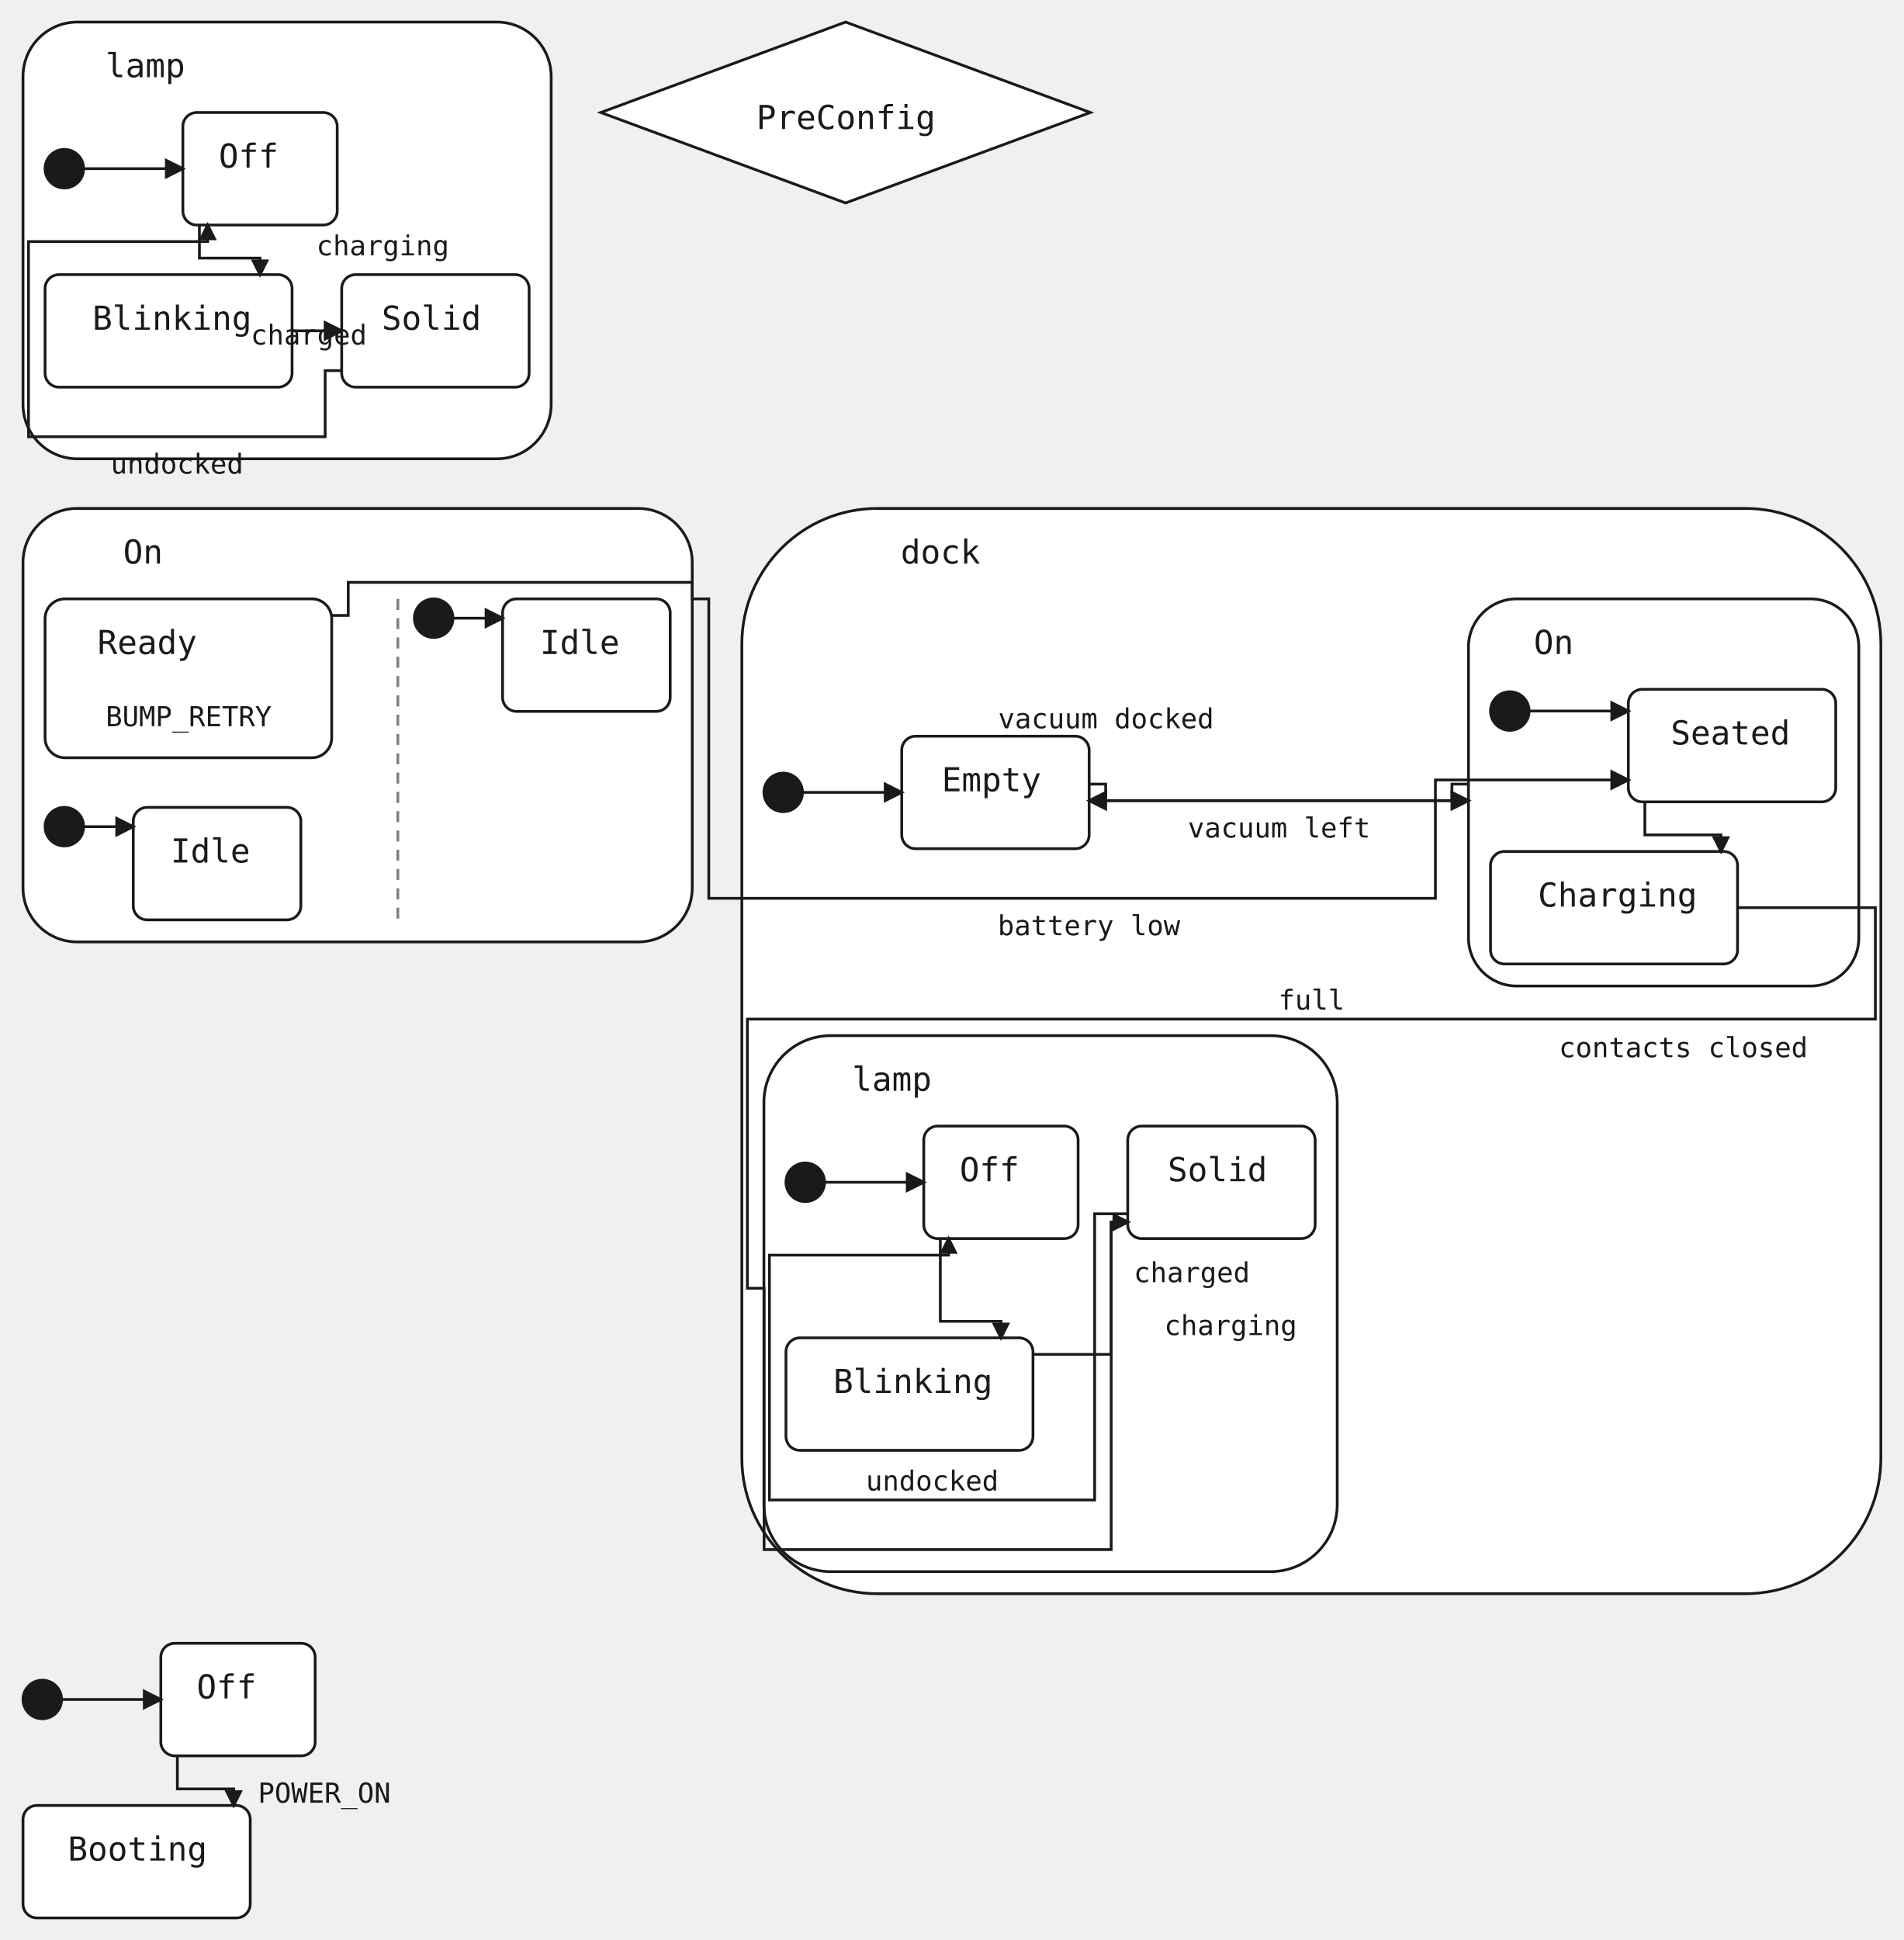
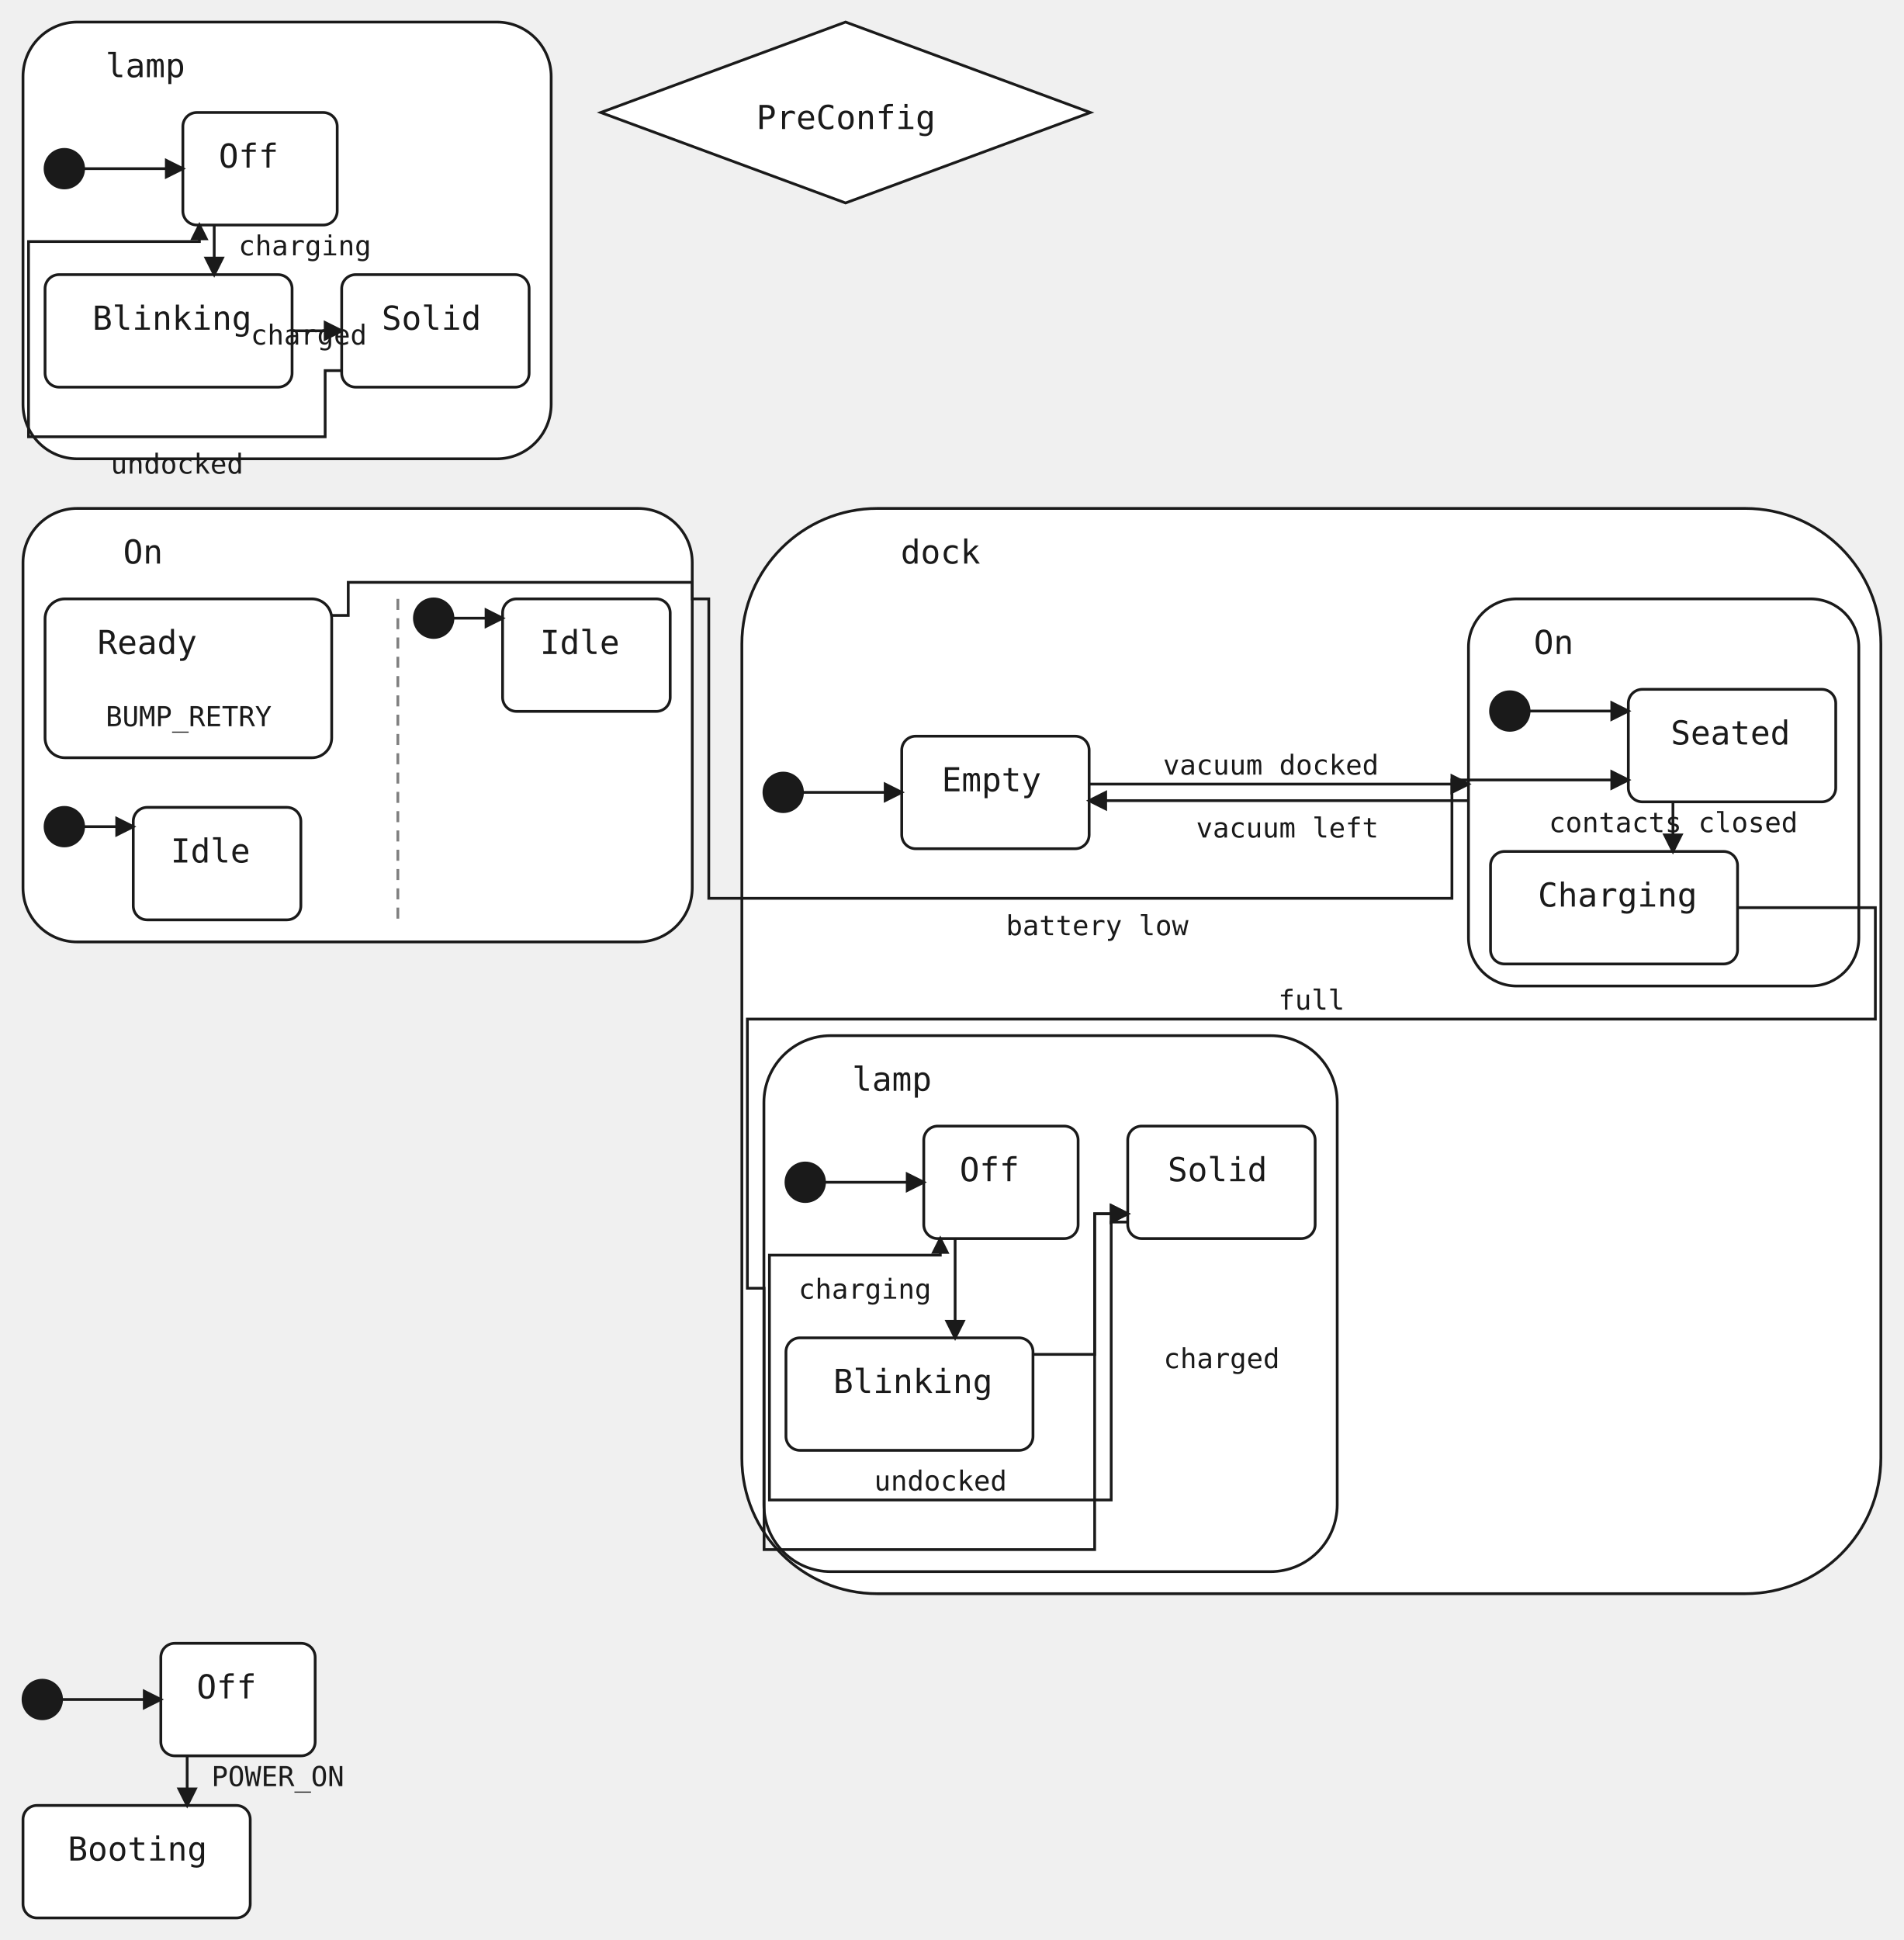
<svg xmlns="http://www.w3.org/2000/svg" width="691" height="704" viewBox="-128 -128 11041 11260">
  <style>text { font-family: "JetBrains Mono", monospace; font-kerning: none; }</style>
  <rect x="4173" y="2823" width="6612" height="6299" rx="787" fill="#ffffff" stroke="#1a1a1a" stroke-width="16" class="scav-state scav-id-0" />
  <rect x="0" y="0" width="3066" height="2535" rx="316" fill="#ffffff" stroke="#1a1a1a" stroke-width="16" class="scav-state scav-id-1" />
  <rect x="800" y="9410" width="896" height="653" rx="81" fill="#ffffff" stroke="#1a1a1a" stroke-width="16" class="scav-state scav-id-2" />
  <rect x="0" y="10351" width="1319" height="653" rx="81" fill="#ffffff" stroke="#1a1a1a" stroke-width="16" class="scav-state scav-id-3" />
  <rect x="0" y="2823" width="3885" height="2516" rx="314" fill="#ffffff" stroke="#1a1a1a" stroke-width="16" class="scav-state scav-id-5" />
  <rect x="640" y="4558" width="973" height="653" rx="81" fill="#ffffff" stroke="#1a1a1a" stroke-width="16" class="scav-state scav-id-6" />
  <rect x="128" y="3348" width="1664" height="922" rx="115" fill="#ffffff" stroke="#1a1a1a" stroke-width="16" class="scav-state scav-id-7" />
  <rect x="2784" y="3348" width="973" height="653" rx="81" fill="#ffffff" stroke="#1a1a1a" stroke-width="16" class="scav-state scav-id-8" />
  <rect x="4301" y="5883" width="3328" height="3111" rx="388" fill="#ffffff" stroke="#1a1a1a" stroke-width="16" class="scav-state scav-id-9" />
  <rect x="5101" y="4145" width="1088" height="653" rx="81" fill="#ffffff" stroke="#1a1a1a" stroke-width="16" class="scav-state scav-id-10" />
  <rect x="8391" y="3348" width="2266" height="2247" rx="280" fill="#ffffff" stroke="#1a1a1a" stroke-width="16" class="scav-state scav-id-11" />
  <rect x="9319" y="3873" width="1204" height="653" rx="81" fill="#ffffff" stroke="#1a1a1a" stroke-width="16" class="scav-state scav-id-12" />
  <rect x="8519" y="4814" width="1434" height="653" rx="81" fill="#ffffff" stroke="#1a1a1a" stroke-width="16" class="scav-state scav-id-13" />
  <rect x="928" y="525" width="896" height="653" rx="81" fill="#ffffff" stroke="#1a1a1a" stroke-width="16" class="scav-state scav-id-14" />
  <rect x="128" y="1466" width="1434" height="653" rx="81" fill="#ffffff" stroke="#1a1a1a" stroke-width="16" class="scav-state scav-id-15" />
  <rect x="1850" y="1466" width="1088" height="653" rx="81" fill="#ffffff" stroke="#1a1a1a" stroke-width="16" class="scav-state scav-id-16" />
  <rect x="5229" y="6408" width="896" height="653" rx="81" fill="#ffffff" stroke="#1a1a1a" stroke-width="16" class="scav-state scav-id-17" />
  <rect x="4429" y="7637" width="1434" height="653" rx="81" fill="#ffffff" stroke="#1a1a1a" stroke-width="16" class="scav-state scav-id-18" />
  <rect x="6413" y="6408" width="1088" height="653" rx="81" fill="#ffffff" stroke="#1a1a1a" stroke-width="16" class="scav-state scav-id-19" />
  <line x1="2176" y1="3348" x2="2176" y2="5211" fill="none" stroke="#808080" stroke-width="16" stroke-dasharray="64,48" class="scav-sub scav-id-2" />
  <polyline points="224,9736 704,9736" fill="none" stroke="#1a1a1a" stroke-width="16" class="scav-trans scav-id-0" />
-   <polyline points="896,10063 896,10255 1223,10255 1223,10303" fill="none" stroke="#1a1a1a" stroke-width="16" class="scav-trans scav-id-1" />
+   <polyline points="953,10063 953,10255" fill="none" stroke="#1a1a1a" stroke-width="16" class="scav-trans scav-id-1" />
  <polyline points="352,4670 544,4670" fill="none" stroke="#1a1a1a" stroke-width="16" class="scav-trans scav-id-2" />
-   <polyline points="1792,3444 1888,3444 1888,3252 3885,3252 3885,3348 3981,3348 3981,5086 4173,5086 8199,5086 8199,4399 8391,4399 9223,4399" fill="none" stroke="#1a1a1a" stroke-width="16" class="scav-trans scav-id-4" />
+   <polyline points="1792,3444 1888,3444 1888,3252 3885,3252 3885,3348 3981,3348 3981,5086 4173,5086 8295,5086 8295,4399 8391,4399 9223,4399" fill="none" stroke="#1a1a1a" stroke-width="16" class="scav-trans scav-id-4" />
  <polyline points="2496,3460 2688,3460" fill="none" stroke="#1a1a1a" stroke-width="16" class="scav-trans scav-id-5" />
  <polyline points="8743,3999 9223,3999" fill="none" stroke="#1a1a1a" stroke-width="16" class="scav-trans scav-id-6" />
-   <polyline points="9415,4526 9415,4718 9857,4718 9857,4766" fill="none" stroke="#1a1a1a" stroke-width="16" class="scav-trans scav-id-7" />
-   <polyline points="9953,5140 10657,5140 10753,5140 10753,5787 4205,5787 4205,7349 4301,7349 4302,7349 4302,8866 6317,8866 6317,6965 6365,6965" fill="none" stroke="#1a1a1a" stroke-width="16" class="scav-trans scav-id-8" />
+   <polyline points="9578,4526 9578,4718" fill="none" stroke="#1a1a1a" stroke-width="16" class="scav-trans scav-id-7" />
+   <polyline points="9953,5140 10657,5140 10753,5140 10753,5787 4205,5787 4205,7349 4301,7349 4302,7349 4302,8866 6221,8866 6221,6917 6317,6917" fill="none" stroke="#1a1a1a" stroke-width="16" class="scav-trans scav-id-8" />
  <polyline points="4525,4471 5005,4471" fill="none" stroke="#1a1a1a" stroke-width="16" class="scav-trans scav-id-9" />
-   <polyline points="6189,4423 6285,4423 6285,4519 8295,4519" fill="none" stroke="#1a1a1a" stroke-width="16" class="scav-trans scav-id-10" />
-   <polyline points="8391,4423 8295,4423 8295,4519 6285,4519" fill="none" stroke="#1a1a1a" stroke-width="16" class="scav-trans scav-id-11" />
+   <polyline points="6189,4423 8295,4423" fill="none" stroke="#1a1a1a" stroke-width="16" class="scav-trans scav-id-10" />
+   <polyline points="8391,4519 6285,4519" fill="none" stroke="#1a1a1a" stroke-width="16" class="scav-trans scav-id-11" />
  <polyline points="352,851 832,851" fill="none" stroke="#1a1a1a" stroke-width="16" class="scav-trans scav-id-12" />
-   <polyline points="1024,1178 1024,1370 1376,1370 1376,1418" fill="none" stroke="#1a1a1a" stroke-width="16" class="scav-trans scav-id-13" />
+   <polyline points="1110,1178 1110,1370" fill="none" stroke="#1a1a1a" stroke-width="16" class="scav-trans scav-id-13" />
  <polyline points="1562,1792 1754,1792" fill="none" stroke="#1a1a1a" stroke-width="16" class="scav-trans scav-id-14" />
-   <polyline points="1850,2023 1754,2023 1754,2407 32,2407 32,1274 1072,1274 1072,1226" fill="none" stroke="#1a1a1a" stroke-width="16" class="scav-trans scav-id-15" />
+   <polyline points="1850,2023 1754,2023 1754,2407 32,2407 32,1274 1024,1274 1024,1226" fill="none" stroke="#1a1a1a" stroke-width="16" class="scav-trans scav-id-15" />
  <polyline points="4653,6734 5133,6734" fill="none" stroke="#1a1a1a" stroke-width="16" class="scav-trans scav-id-16" />
-   <polyline points="5325,7061 5325,7541 5677,7541 5677,7589" fill="none" stroke="#1a1a1a" stroke-width="16" class="scav-trans scav-id-17" />
-   <polyline points="5863,7733 6317,7733 6317,6965 6365,6965" fill="none" stroke="#1a1a1a" stroke-width="16" class="scav-trans scav-id-18" />
-   <polyline points="6413,6917 6221,6917 6221,8578 4333,8578 4333,7157 5373,7157 5373,7109" fill="none" stroke="#1a1a1a" stroke-width="16" class="scav-trans scav-id-19" />
+   <polyline points="5411,7061 5411,7541" fill="none" stroke="#1a1a1a" stroke-width="16" class="scav-trans scav-id-17" />
+   <polyline points="5863,7733 6221,7733 6221,6917 6317,6917" fill="none" stroke="#1a1a1a" stroke-width="16" class="scav-trans scav-id-18" />
+   <polyline points="6413,6965 6317,6965 6317,8578 4333,8578 4333,7157 5325,7157 5325,7109" fill="none" stroke="#1a1a1a" stroke-width="16" class="scav-trans scav-id-19" />
  <polygon points="800,9736 704,9784 704,9688" fill="#1a1a1a" stroke="#1a1a1a" stroke-width="16" class="scav-trans scav-id-0" />
-   <polygon points="1223,10351 1183,10271 1263,10271" fill="#1a1a1a" stroke="#1a1a1a" stroke-width="16" class="scav-trans scav-id-1" />
+   <polygon points="953,10351 905,10255 1001,10255" fill="#1a1a1a" stroke="#1a1a1a" stroke-width="16" class="scav-trans scav-id-1" />
  <polygon points="640,4670 544,4718 544,4622" fill="#1a1a1a" stroke="#1a1a1a" stroke-width="16" class="scav-trans scav-id-2" />
  <polygon points="9319,4399 9223,4447 9223,4351" fill="#1a1a1a" stroke="#1a1a1a" stroke-width="16" class="scav-trans scav-id-4" />
  <polygon points="2784,3460 2688,3508 2688,3412" fill="#1a1a1a" stroke="#1a1a1a" stroke-width="16" class="scav-trans scav-id-5" />
  <polygon points="9319,3999 9223,4047 9223,3951" fill="#1a1a1a" stroke="#1a1a1a" stroke-width="16" class="scav-trans scav-id-6" />
-   <polygon points="9857,4814 9817,4734 9897,4734" fill="#1a1a1a" stroke="#1a1a1a" stroke-width="16" class="scav-trans scav-id-7" />
-   <polygon points="6413,6965 6333,7005 6333,6925" fill="#1a1a1a" stroke="#1a1a1a" stroke-width="16" class="scav-trans scav-id-8" />
+   <polygon points="9578,4814 9530,4718 9626,4718" fill="#1a1a1a" stroke="#1a1a1a" stroke-width="16" class="scav-trans scav-id-7" />
+   <polygon points="6413,6917 6317,6965 6317,6869" fill="#1a1a1a" stroke="#1a1a1a" stroke-width="16" class="scav-trans scav-id-8" />
  <polygon points="5101,4471 5005,4519 5005,4423" fill="#1a1a1a" stroke="#1a1a1a" stroke-width="16" class="scav-trans scav-id-9" />
-   <polygon points="8391,4519 8295,4567 8295,4471" fill="#1a1a1a" stroke="#1a1a1a" stroke-width="16" class="scav-trans scav-id-10" />
+   <polygon points="8391,4423 8295,4471 8295,4375" fill="#1a1a1a" stroke="#1a1a1a" stroke-width="16" class="scav-trans scav-id-10" />
  <polygon points="6189,4519 6285,4471 6285,4567" fill="#1a1a1a" stroke="#1a1a1a" stroke-width="16" class="scav-trans scav-id-11" />
  <polygon points="928,851 832,899 832,803" fill="#1a1a1a" stroke="#1a1a1a" stroke-width="16" class="scav-trans scav-id-12" />
-   <polygon points="1376,1466 1336,1386 1416,1386" fill="#1a1a1a" stroke="#1a1a1a" stroke-width="16" class="scav-trans scav-id-13" />
+   <polygon points="1110,1466 1062,1370 1158,1370" fill="#1a1a1a" stroke="#1a1a1a" stroke-width="16" class="scav-trans scav-id-13" />
  <polygon points="1850,1792 1754,1840 1754,1744" fill="#1a1a1a" stroke="#1a1a1a" stroke-width="16" class="scav-trans scav-id-14" />
-   <polygon points="1072,1178 1112,1258 1032,1258" fill="#1a1a1a" stroke="#1a1a1a" stroke-width="16" class="scav-trans scav-id-15" />
+   <polygon points="1024,1178 1064,1258 984,1258" fill="#1a1a1a" stroke="#1a1a1a" stroke-width="16" class="scav-trans scav-id-15" />
  <polygon points="5229,6734 5133,6782 5133,6686" fill="#1a1a1a" stroke="#1a1a1a" stroke-width="16" class="scav-trans scav-id-16" />
-   <polygon points="5677,7637 5637,7557 5717,7557" fill="#1a1a1a" stroke="#1a1a1a" stroke-width="16" class="scav-trans scav-id-17" />
-   <polygon points="6413,6965 6333,7005 6333,6925" fill="#1a1a1a" stroke="#1a1a1a" stroke-width="16" class="scav-trans scav-id-18" />
-   <polygon points="5373,7061 5413,7141 5333,7141" fill="#1a1a1a" stroke="#1a1a1a" stroke-width="16" class="scav-trans scav-id-19" />
+   <polygon points="5411,7637 5363,7541 5459,7541" fill="#1a1a1a" stroke="#1a1a1a" stroke-width="16" class="scav-trans scav-id-17" />
+   <polygon points="6413,6917 6317,6965 6317,6869" fill="#1a1a1a" stroke="#1a1a1a" stroke-width="16" class="scav-trans scav-id-18" />
+   <polygon points="5325,7061 5365,7141 5285,7141" fill="#1a1a1a" stroke="#1a1a1a" stroke-width="16" class="scav-trans scav-id-19" />
  <polygon points="4775,0 6196,525 4775,1050 3354,525" fill="#ffffff" stroke="#1a1a1a" stroke-width="16" class="scav-state scav-id-4" />
-   <text x="1364" y="10335" font-size="160" textLength="768" lengthAdjust="spacing" fill="#1a1a1a" class="scav-trans scav-id-1">POWER_ON</text>
+   <text x="1094" y="10239" font-size="160" textLength="768" lengthAdjust="spacing" fill="#1a1a1a" class="scav-trans scav-id-1">POWER_ON</text>
  <text x="480" y="4087" font-size="160" textLength="960" lengthAdjust="spacing" fill="#1a1a1a" class="scav-trans scav-id-3">BUMP_RETRY</text>
-   <text x="5658" y="5300" font-size="160" textLength="1056" lengthAdjust="spacing" fill="#1a1a1a" class="scav-trans scav-id-4">battery low</text>
-   <text x="8916" y="6008" font-size="160" textLength="1440" lengthAdjust="spacing" fill="#1a1a1a" class="scav-trans scav-id-7">contacts closed</text>
+   <text x="5706" y="5300" font-size="160" textLength="1056" lengthAdjust="spacing" fill="#1a1a1a" class="scav-trans scav-id-4">battery low</text>
+   <text x="8858" y="4702" font-size="160" textLength="1440" lengthAdjust="spacing" fill="#1a1a1a" class="scav-trans scav-id-7">contacts closed</text>
  <text x="7287" y="5732" font-size="160" textLength="384" lengthAdjust="spacing" fill="#1a1a1a" class="scav-trans scav-id-8">full</text>
-   <text x="5661" y="4099" font-size="160" textLength="1248" lengthAdjust="spacing" fill="#1a1a1a" class="scav-trans scav-id-10">vacuum docked</text>
-   <text x="6762" y="4733" font-size="160" textLength="1056" lengthAdjust="spacing" fill="#1a1a1a" class="scav-trans scav-id-11">vacuum left</text>
-   <text x="1703" y="1354" font-size="160" textLength="768" lengthAdjust="spacing" fill="#1a1a1a" class="scav-trans scav-id-13">charging</text>
+   <text x="6618" y="4368" font-size="160" textLength="1248" lengthAdjust="spacing" fill="#1a1a1a" class="scav-trans scav-id-10">vacuum docked</text>
+   <text x="6810" y="4733" font-size="160" textLength="1056" lengthAdjust="spacing" fill="#1a1a1a" class="scav-trans scav-id-11">vacuum left</text>
+   <text x="1251" y="1354" font-size="160" textLength="768" lengthAdjust="spacing" fill="#1a1a1a" class="scav-trans scav-id-13">charging</text>
  <text x="1322" y="1872" font-size="160" textLength="672" lengthAdjust="spacing" fill="#1a1a1a" class="scav-trans scav-id-14">charged</text>
  <text x="509" y="2621" font-size="160" textLength="768" lengthAdjust="spacing" fill="#1a1a1a" class="scav-trans scav-id-15">undocked</text>
-   <text x="6625" y="7621" font-size="160" textLength="768" lengthAdjust="spacing" fill="#1a1a1a" class="scav-trans scav-id-17">charging</text>
-   <text x="6448" y="7314" font-size="160" textLength="672" lengthAdjust="spacing" fill="#1a1a1a" class="scav-trans scav-id-18">charged</text>
-   <text x="4893" y="8523" font-size="160" textLength="768" lengthAdjust="spacing" fill="#1a1a1a" class="scav-trans scav-id-19">undocked</text>
+   <text x="4502" y="7410" font-size="160" textLength="768" lengthAdjust="spacing" fill="#1a1a1a" class="scav-trans scav-id-17">charging</text>
+   <text x="6621" y="7813" font-size="160" textLength="672" lengthAdjust="spacing" fill="#1a1a1a" class="scav-trans scav-id-18">charged</text>
+   <text x="4941" y="8523" font-size="160" textLength="768" lengthAdjust="spacing" fill="#1a1a1a" class="scav-trans scav-id-19">undocked</text>
  <text x="5095" y="3143" font-size="192" textLength="461" lengthAdjust="spacing" fill="#1a1a1a" class="scav-state scav-id-0">dock</text>
  <text x="479" y="320" font-size="192" textLength="461" lengthAdjust="spacing" fill="#1a1a1a" class="scav-state scav-id-1">lamp</text>
  <text x="1008" y="9730" font-size="192" textLength="346" lengthAdjust="spacing" fill="#1a1a1a" class="scav-state scav-id-2">Off</text>
  <text x="260" y="10671" font-size="192" textLength="807" lengthAdjust="spacing" fill="#1a1a1a" class="scav-state scav-id-3">Booting</text>
  <text x="4257" y="621" font-size="192" textLength="1037" lengthAdjust="spacing" fill="#1a1a1a" class="scav-state scav-id-4">PreConfig</text>
  <text x="581" y="3143" font-size="192" textLength="231" lengthAdjust="spacing" fill="#1a1a1a" class="scav-state scav-id-5">On</text>
  <text x="857" y="4878" font-size="192" textLength="461" lengthAdjust="spacing" fill="#1a1a1a" class="scav-state scav-id-6">Idle</text>
  <text x="432" y="3668" font-size="192" textLength="576" lengthAdjust="spacing" fill="#1a1a1a" class="scav-state scav-id-7">Ready</text>
  <text x="3001" y="3668" font-size="192" textLength="461" lengthAdjust="spacing" fill="#1a1a1a" class="scav-state scav-id-8">Idle</text>
  <text x="4813" y="6203" font-size="192" textLength="461" lengthAdjust="spacing" fill="#1a1a1a" class="scav-state scav-id-9">lamp</text>
  <text x="5333" y="4465" font-size="192" textLength="576" lengthAdjust="spacing" fill="#1a1a1a" class="scav-state scav-id-10">Empty</text>
  <text x="8770" y="3668" font-size="192" textLength="231" lengthAdjust="spacing" fill="#1a1a1a" class="scav-state scav-id-11">On</text>
  <text x="9565" y="4193" font-size="192" textLength="692" lengthAdjust="spacing" fill="#1a1a1a" class="scav-state scav-id-12">Seated</text>
  <text x="8794" y="5134" font-size="192" textLength="922" lengthAdjust="spacing" fill="#1a1a1a" class="scav-state scav-id-13">Charging</text>
  <text x="1136" y="845" font-size="192" textLength="346" lengthAdjust="spacing" fill="#1a1a1a" class="scav-state scav-id-14">Off</text>
  <text x="403" y="1786" font-size="192" textLength="922" lengthAdjust="spacing" fill="#1a1a1a" class="scav-state scav-id-15">Blinking</text>
  <text x="2082" y="1786" font-size="192" textLength="576" lengthAdjust="spacing" fill="#1a1a1a" class="scav-state scav-id-16">Solid</text>
  <text x="5437" y="6728" font-size="192" textLength="346" lengthAdjust="spacing" fill="#1a1a1a" class="scav-state scav-id-17">Off</text>
  <text x="4704" y="7957" font-size="192" textLength="922" lengthAdjust="spacing" fill="#1a1a1a" class="scav-state scav-id-18">Blinking</text>
  <text x="6645" y="6728" font-size="192" textLength="576" lengthAdjust="spacing" fill="#1a1a1a" class="scav-state scav-id-19">Solid</text>
  <circle cx="112" cy="9736" r="112" fill="#1a1a1a" stroke="#1a1a1a" stroke-width="16" class="scav-state scav-id-20" />
  <circle cx="240" cy="4670" r="112" fill="#1a1a1a" stroke="#1a1a1a" stroke-width="16" class="scav-state scav-id-21" />
  <circle cx="2384" cy="3460" r="112" fill="#1a1a1a" stroke="#1a1a1a" stroke-width="16" class="scav-state scav-id-22" />
  <circle cx="8631" cy="3999" r="112" fill="#1a1a1a" stroke="#1a1a1a" stroke-width="16" class="scav-state scav-id-23" />
  <circle cx="4413" cy="4471" r="112" fill="#1a1a1a" stroke="#1a1a1a" stroke-width="16" class="scav-state scav-id-24" />
  <circle cx="240" cy="851" r="112" fill="#1a1a1a" stroke="#1a1a1a" stroke-width="16" class="scav-state scav-id-25" />
  <circle cx="4541" cy="6734" r="112" fill="#1a1a1a" stroke="#1a1a1a" stroke-width="16" class="scav-state scav-id-26" />
</svg>
